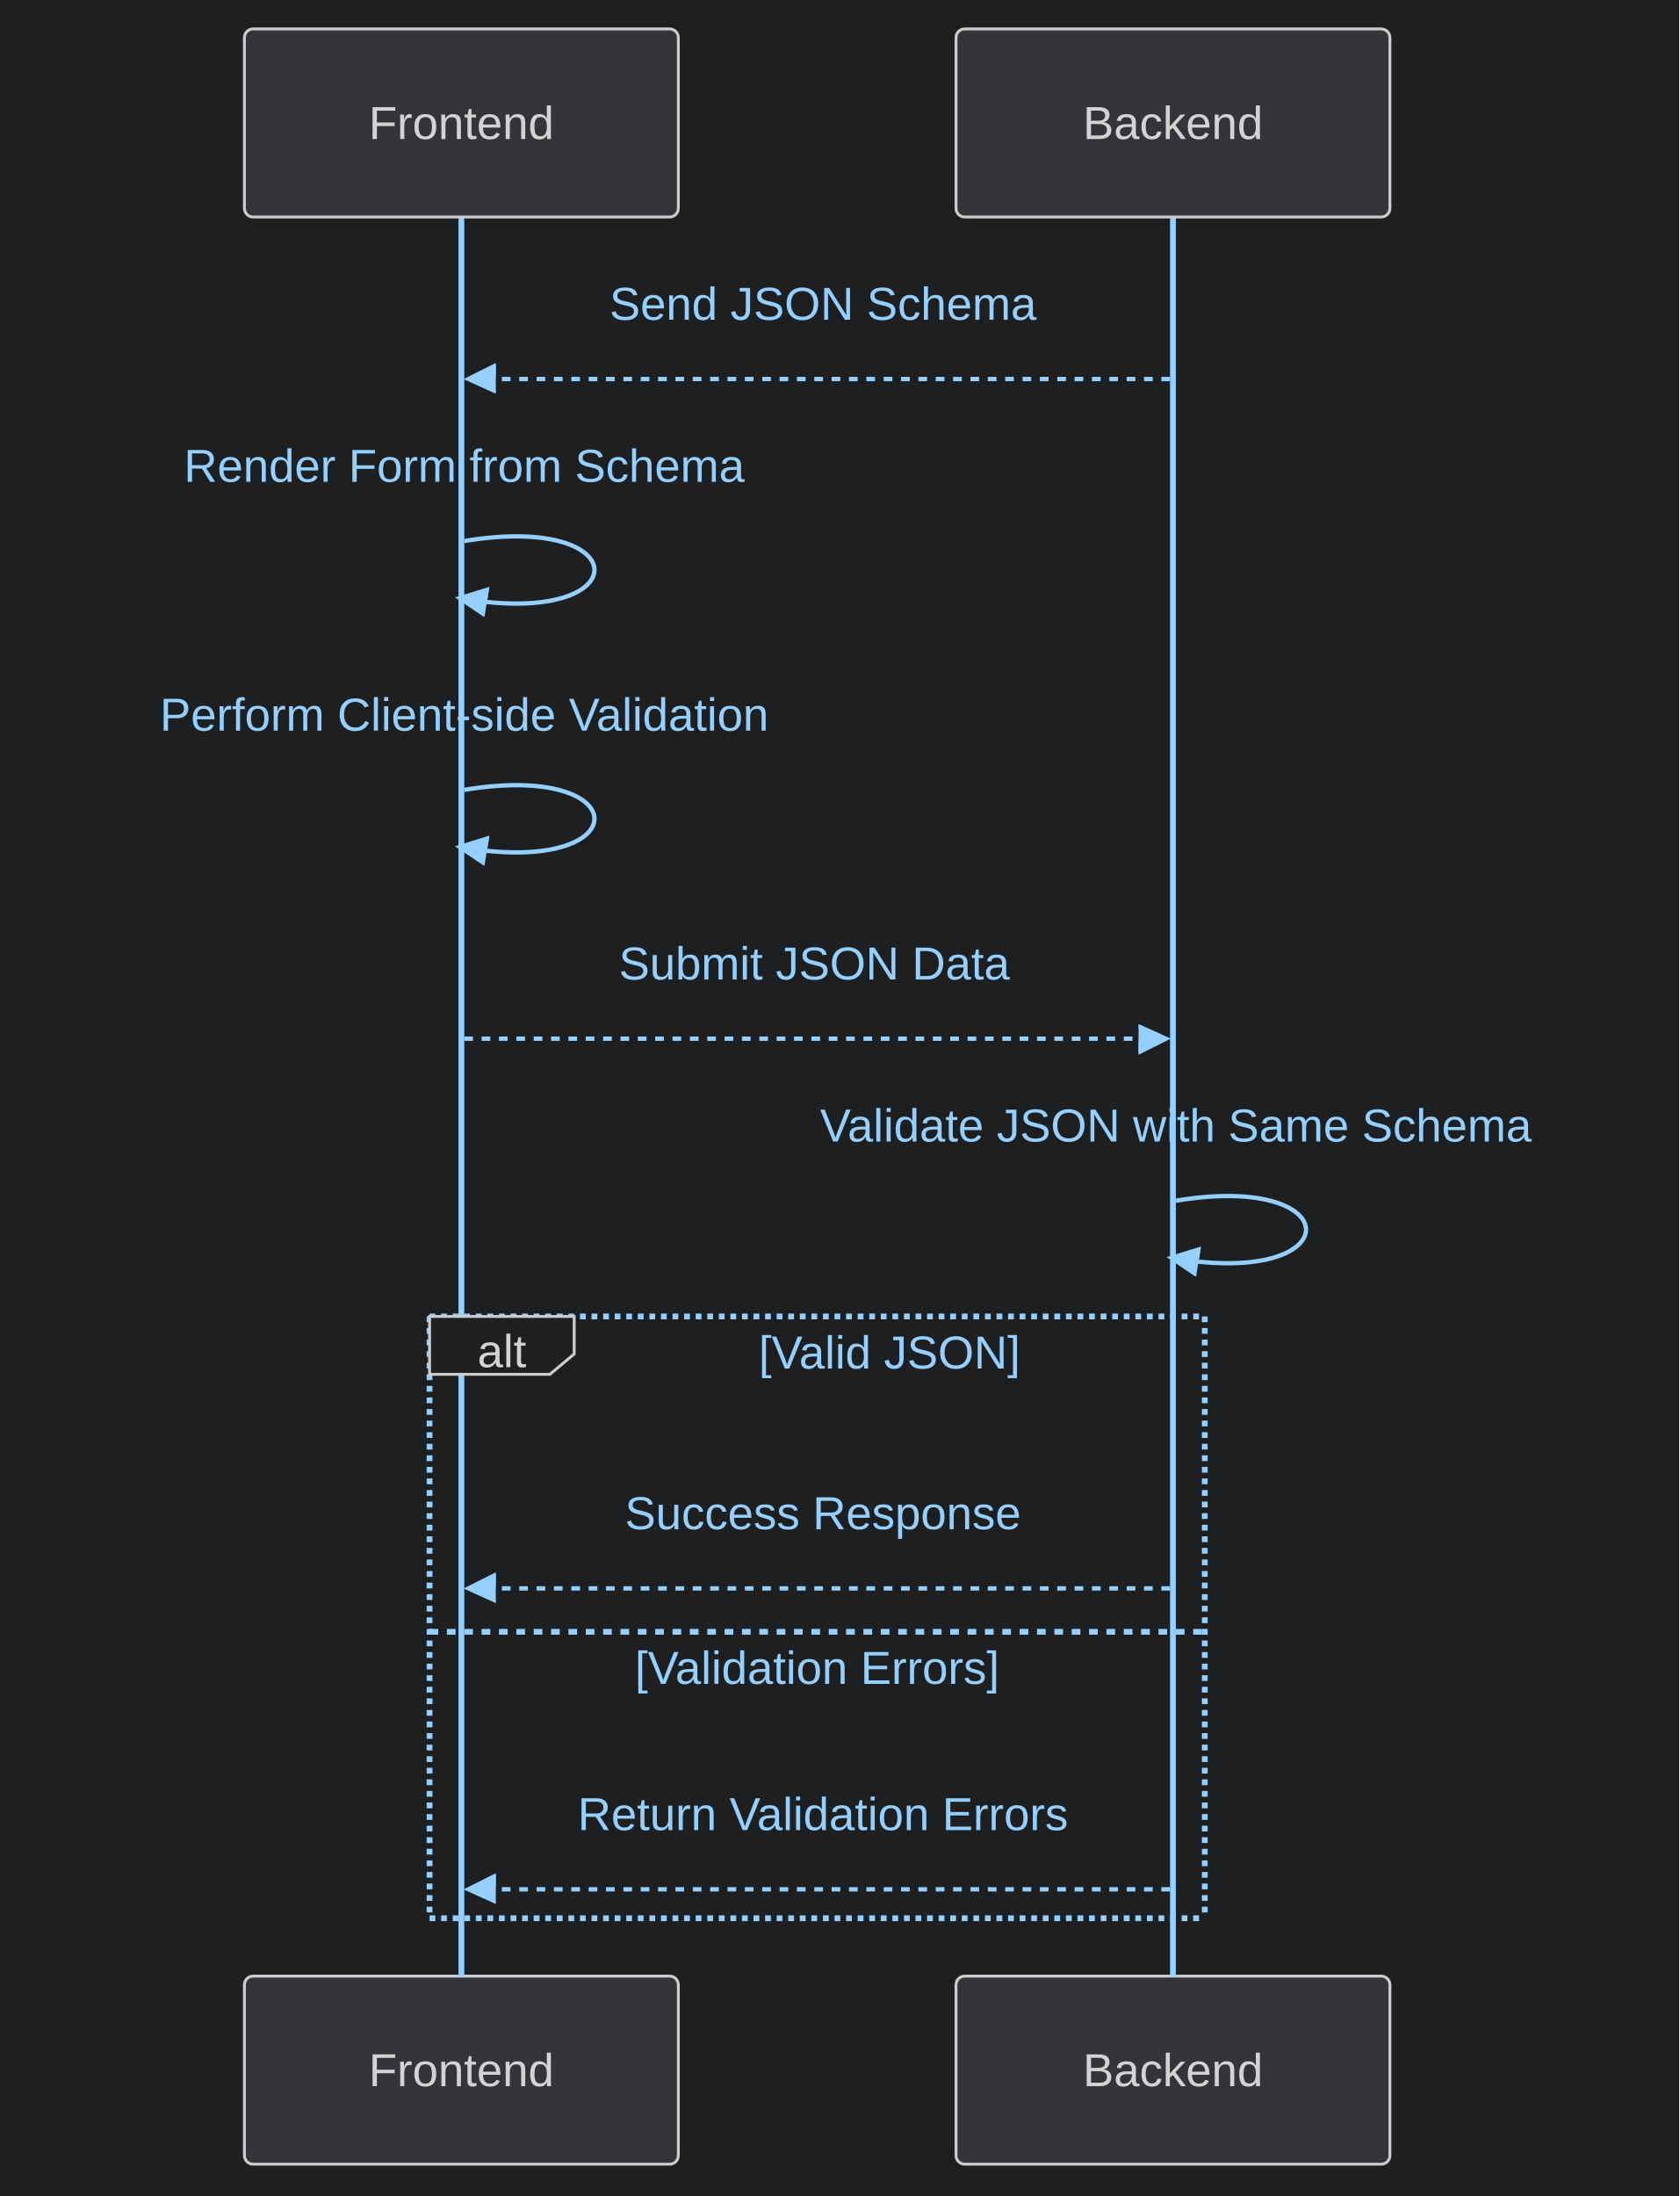
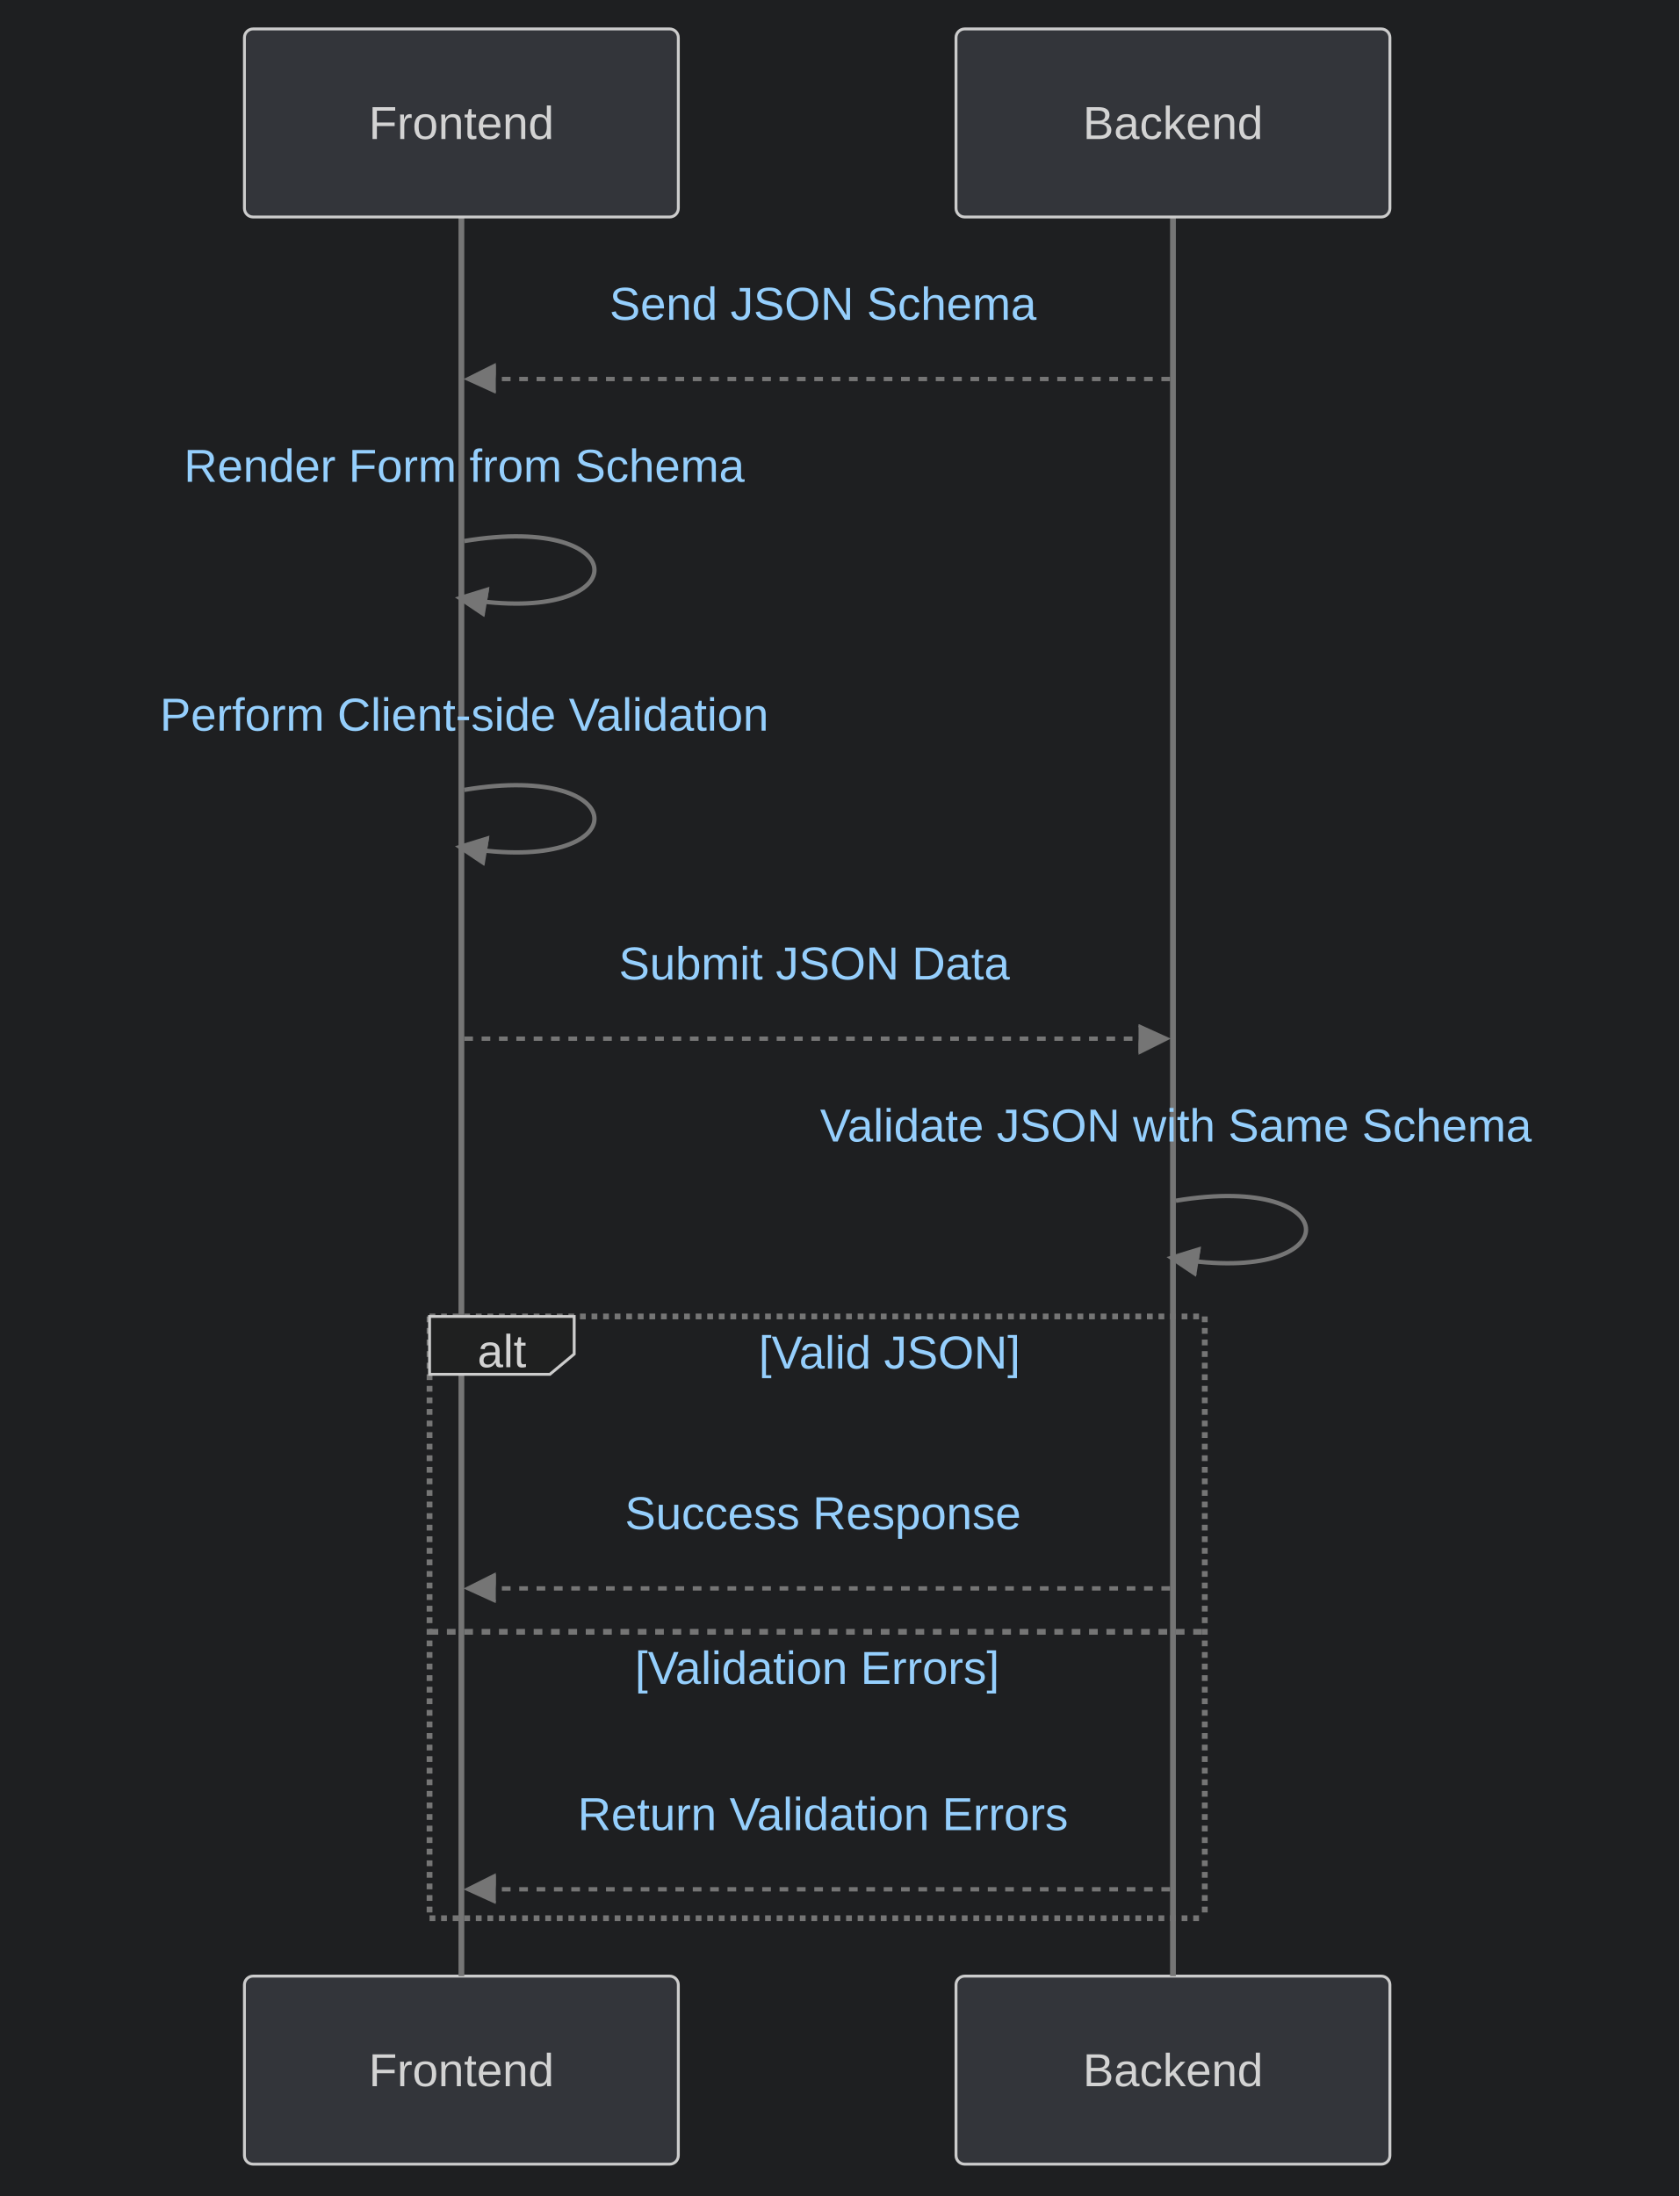
<svg xmlns="http://www.w3.org/2000/svg" aria-roledescription="sequence" role="graphics-document document" viewBox="-84.5 -10 580.5 759" style="max-width: 100%; max-height: 100%; background: transparent;" width="100%" id="mermaid-image-editor">
  <rect x="-84.5" y="-10" width="580.5" height="759" fill="#1E1F21" />
  <g>
    <rect class="actor actor-bottom" ry="3" rx="3" name="Server" height="65" width="150" stroke="#666" fill="#eaeaea" y="673" x="246" />
    <text class="actor actor-box" alignment-baseline="central" dominant-baseline="central" style="text-anchor: middle; font-size: 16px; font-weight: 400;" y="705.5" x="321">
      <tspan dy="0" x="321">Backend</tspan>
    </text>
  </g>
  <g>
    <rect class="actor actor-bottom" ry="3" rx="3" name="Client" height="65" width="150" stroke="#666" fill="#eaeaea" y="673" x="0" />
    <text class="actor actor-box" alignment-baseline="central" dominant-baseline="central" style="text-anchor: middle; font-size: 16px; font-weight: 400;" y="705.5" x="75">
      <tspan dy="0" x="75">Frontend</tspan>
    </text>
  </g>
  <g>
    <line name="Server" stroke="#999" stroke-width="0.5px" class="actor-line 200" y2="673" x2="321" y1="65" x1="321" id="actor9" />
    <g id="root-9">
      <rect class="actor actor-top" ry="3" rx="3" name="Server" height="65" width="150" stroke="#666" fill="#eaeaea" y="0" x="246" />
      <text class="actor actor-box" alignment-baseline="central" dominant-baseline="central" style="text-anchor: middle; font-size: 16px; font-weight: 400;" y="32.5" x="321">
        <tspan dy="0" x="321">Backend</tspan>
      </text>
    </g>
  </g>
  <g>
    <line name="Client" stroke="#999" stroke-width="0.5px" class="actor-line 200" y2="673" x2="75" y1="65" x1="75" id="actor8" />
    <g id="root-8">
      <rect class="actor actor-top" ry="3" rx="3" name="Client" height="65" width="150" stroke="#666" fill="#eaeaea" y="0" x="0" />
      <text class="actor actor-box" alignment-baseline="central" dominant-baseline="central" style="text-anchor: middle; font-size: 16px; font-weight: 400;" y="32.5" x="75">
        <tspan dy="0" x="75">Frontend</tspan>
      </text>
    </g>
  </g>
-   <style>#mermaid-image-editor{font-family:"trebuchet ms",verdana,arial,sans-serif;font-size:16px;fill:#95CFFD;}#mermaid-image-editor .error-icon{fill:#a44141;}#mermaid-image-editor .error-text{fill:#ddd;stroke:#ddd;}#mermaid-image-editor .edge-thickness-normal{stroke-width:1px;}#mermaid-image-editor .edge-thickness-thick{stroke-width:3.5px;}#mermaid-image-editor .edge-pattern-solid{stroke-dasharray:0;}#mermaid-image-editor .edge-thickness-invisible{stroke-width:0;fill:none;}#mermaid-image-editor .edge-pattern-dashed{stroke-dasharray:3;}#mermaid-image-editor .edge-pattern-dotted{stroke-dasharray:2;}#mermaid-image-editor .marker{fill:#95CFFD;stroke:#95CFFD;}#mermaid-image-editor .marker.cross{stroke:#95CFFD;}#mermaid-image-editor svg{font-family:"trebuchet ms",verdana,arial,sans-serif;font-size:16px;}#mermaid-image-editor p{margin:0;}#mermaid-image-editor .actor{stroke:#ccc;fill:#33353a;}#mermaid-image-editor text.actor&gt;tspan{fill:lightgrey;stroke:none;}#mermaid-image-editor .actor-line{stroke:#95CFFD;}#mermaid-image-editor .messageLine0{stroke-width:1.5;stroke-dasharray:none;stroke:#95CFFD;}#mermaid-image-editor .messageLine1{stroke-width:1.5;stroke-dasharray:2,2;stroke:#95CFFD;}#mermaid-image-editor #arrowhead path{fill:#95CFFD;stroke:#95CFFD;}#mermaid-image-editor .sequenceNumber{fill:black;}#mermaid-image-editor #sequencenumber{fill:lightgrey;}#mermaid-image-editor #crosshead path{fill:lightgrey;stroke:lightgrey;}#mermaid-image-editor .messageText{fill:#95CFFD;stroke:none;}#mermaid-image-editor .labelBox{stroke:#ccc;fill:#1f2020;}#mermaid-image-editor .labelText,#mermaid-image-editor .labelText&gt;tspan{fill:lightgrey;stroke:none;}#mermaid-image-editor .loopText,#mermaid-image-editor .loopText&gt;tspan{fill:#95CFFD;stroke:none;}#mermaid-image-editor .loopLine{stroke-width:2px;stroke-dasharray:2,2;stroke:#95CFFD;fill:#95CFFD;}#mermaid-image-editor .note{stroke:hsl(180, 0%, 18.353%);fill:hsl(180, 1.587%, 28.353%);}#mermaid-image-editor .noteText,#mermaid-image-editor .noteText&gt;tspan{fill:rgb(183.848, 181.552, 181.552);stroke:none;}#mermaid-image-editor .activation0{fill:hsl(180, 1.587%, 28.353%);stroke:#ccc;}#mermaid-image-editor .activation1{fill:hsl(180, 1.587%, 28.353%);stroke:#ccc;}#mermaid-image-editor .activation2{fill:hsl(180, 1.587%, 28.353%);stroke:#ccc;}#mermaid-image-editor .actorPopupMenu{position:absolute;}#mermaid-image-editor .actorPopupMenuPanel{position:absolute;fill:#1f2020;box-shadow:0px 8px 16px 0px rgba(0,0,0,0.2);filter:drop-shadow(3px 5px 2px rgb(0 0 0 / 0.4));}#mermaid-image-editor .actor-man line{stroke:#ccc;fill:#1f2020;}#mermaid-image-editor .actor-man circle,#mermaid-image-editor line{stroke:#ccc;fill:#1f2020;stroke-width:2px;}#mermaid-image-editor :root{--mermaid-font-family:"trebuchet ms",verdana,arial,sans-serif;}</style>
+   <style>#mermaid-image-editor{font-family:"trebuchet ms",verdana,arial,sans-serif;font-size:16px;fill:#95CFFD;}#mermaid-image-editor .error-icon{fill:#a44141;}#mermaid-image-editor .error-text{fill:#ddd;stroke:#ddd;}#mermaid-image-editor .edge-thickness-normal{stroke-width:1px;}#mermaid-image-editor .edge-thickness-thick{stroke-width:3.5px;}#mermaid-image-editor .edge-pattern-solid{stroke-dasharray:0;}#mermaid-image-editor .edge-thickness-invisible{stroke-width:0;fill:none;}#mermaid-image-editor .edge-pattern-dashed{stroke-dasharray:3;}#mermaid-image-editor .edge-pattern-dotted{stroke-dasharray:2;}#mermaid-image-editor .marker{fill:#757575;stroke:#757575;}#mermaid-image-editor .marker.cross{stroke:#757575;}#mermaid-image-editor svg{font-family:"trebuchet ms",verdana,arial,sans-serif;font-size:16px;}#mermaid-image-editor p{margin:0;}#mermaid-image-editor .actor{stroke:#ccc;fill:#33353a;}#mermaid-image-editor text.actor&gt;tspan{fill:lightgrey;stroke:none;}#mermaid-image-editor .actor-line{stroke:#757575;}#mermaid-image-editor .messageLine0{stroke-width:1.5;stroke-dasharray:none;stroke:#757575;}#mermaid-image-editor .messageLine1{stroke-width:1.5;stroke-dasharray:2,2;stroke:#757575;}#mermaid-image-editor #arrowhead path{fill:#757575;stroke:#757575;}#mermaid-image-editor .sequenceNumber{fill:black;}#mermaid-image-editor #sequencenumber{fill:lightgrey;}#mermaid-image-editor #crosshead path{fill:lightgrey;stroke:lightgrey;}#mermaid-image-editor .messageText{fill:#95CFFD;stroke:none;}#mermaid-image-editor .labelBox{stroke:#ccc;fill:#1f2020;}#mermaid-image-editor .labelText,#mermaid-image-editor .labelText&gt;tspan{fill:lightgrey;stroke:none;}#mermaid-image-editor .loopText,#mermaid-image-editor .loopText&gt;tspan{fill:#95CFFD;stroke:none;}#mermaid-image-editor .loopLine{stroke-width:2px;stroke-dasharray:2,2;stroke:#757575;fill:#757575;}#mermaid-image-editor .note{stroke:hsl(180, 0%, 18.353%);fill:hsl(180, 1.587%, 28.353%);}#mermaid-image-editor .noteText,#mermaid-image-editor .noteText&gt;tspan{fill:rgb(183.848, 181.552, 181.552);stroke:none;}#mermaid-image-editor .activation0{fill:hsl(180, 1.587%, 28.353%);stroke:#ccc;}#mermaid-image-editor .activation1{fill:hsl(180, 1.587%, 28.353%);stroke:#ccc;}#mermaid-image-editor .activation2{fill:hsl(180, 1.587%, 28.353%);stroke:#ccc;}#mermaid-image-editor .actorPopupMenu{position:absolute;}#mermaid-image-editor .actorPopupMenuPanel{position:absolute;fill:#1f2020;box-shadow:0px 8px 16px 0px rgba(0,0,0,0.2);filter:drop-shadow(3px 5px 2px rgb(0 0 0 / 0.4));}#mermaid-image-editor .actor-man line{stroke:#ccc;fill:#1f2020;}#mermaid-image-editor .actor-man circle,#mermaid-image-editor line{stroke:#ccc;fill:#1f2020;stroke-width:2px;}#mermaid-image-editor :root{--mermaid-font-family:"trebuchet ms",verdana,arial,sans-serif;}</style>
  <g />
  <defs>
    <symbol height="24" width="24" id="computer">
      <path d="M2 2v13h20v-13h-20zm18 11h-16v-9h16v9zm-10.228 6l.466-1h3.524l.467 1h-4.457zm14.228 3h-24l2-6h2.104l-1.33 4h18.45l-1.297-4h2.073l2 6zm-5-10h-14v-7h14v7z" transform="scale(.5)" />
    </symbol>
  </defs>
  <defs>
    <symbol clip-rule="evenodd" fill-rule="evenodd" id="database">
      <path d="M12.258.001l.256.004.255.005.253.008.251.01.249.012.247.015.246.016.242.019.241.02.239.023.236.024.233.027.231.028.229.031.225.032.223.034.22.036.217.038.214.04.211.041.208.043.205.045.201.046.198.048.194.05.191.051.187.053.183.054.18.056.175.057.172.059.168.06.163.061.16.063.155.064.15.066.074.033.073.033.071.034.07.034.069.035.068.035.067.035.066.035.064.036.064.036.062.036.06.036.06.037.058.037.058.037.055.038.055.038.053.038.052.038.051.039.05.039.048.039.047.039.045.04.044.04.043.04.041.04.04.041.039.041.037.041.036.041.034.041.033.042.032.042.03.042.029.042.027.042.026.043.024.043.023.043.021.043.02.043.018.044.017.043.015.044.013.044.012.044.011.045.009.044.007.045.006.045.004.045.002.045.001.045v17l-.001.045-.002.045-.004.045-.006.045-.007.045-.009.044-.011.045-.012.044-.013.044-.015.044-.017.043-.018.044-.02.043-.021.043-.023.043-.024.043-.026.043-.027.042-.029.042-.03.042-.032.042-.033.042-.034.041-.036.041-.037.041-.039.041-.04.041-.041.04-.043.04-.044.04-.045.04-.047.039-.048.039-.05.039-.051.039-.052.038-.053.038-.055.038-.055.038-.058.037-.058.037-.06.037-.06.036-.062.036-.064.036-.064.036-.066.035-.067.035-.068.035-.069.035-.07.034-.071.034-.073.033-.074.033-.15.066-.155.064-.16.063-.163.061-.168.06-.172.059-.175.057-.18.056-.183.054-.187.053-.191.051-.194.05-.198.048-.201.046-.205.045-.208.043-.211.041-.214.04-.217.038-.22.036-.223.034-.225.032-.229.031-.231.028-.233.027-.236.024-.239.023-.241.02-.242.019-.246.016-.247.015-.249.012-.251.01-.253.008-.255.005-.256.004-.258.001-.258-.001-.256-.004-.255-.005-.253-.008-.251-.01-.249-.012-.247-.015-.245-.016-.243-.019-.241-.02-.238-.023-.236-.024-.234-.027-.231-.028-.228-.031-.226-.032-.223-.034-.22-.036-.217-.038-.214-.04-.211-.041-.208-.043-.204-.045-.201-.046-.198-.048-.195-.05-.19-.051-.187-.053-.184-.054-.179-.056-.176-.057-.172-.059-.167-.06-.164-.061-.159-.063-.155-.064-.151-.066-.074-.033-.072-.033-.072-.034-.07-.034-.069-.035-.068-.035-.067-.035-.066-.035-.064-.036-.063-.036-.062-.036-.061-.036-.06-.037-.058-.037-.057-.037-.056-.038-.055-.038-.053-.038-.052-.038-.051-.039-.049-.039-.049-.039-.046-.039-.046-.04-.044-.04-.043-.04-.041-.04-.04-.041-.039-.041-.037-.041-.036-.041-.034-.041-.033-.042-.032-.042-.03-.042-.029-.042-.027-.042-.026-.043-.024-.043-.023-.043-.021-.043-.02-.043-.018-.044-.017-.043-.015-.044-.013-.044-.012-.044-.011-.045-.009-.044-.007-.045-.006-.045-.004-.045-.002-.045-.001-.045v-17l.001-.045.002-.045.004-.045.006-.045.007-.045.009-.044.011-.045.012-.044.013-.044.015-.044.017-.043.018-.044.02-.043.021-.043.023-.043.024-.043.026-.043.027-.042.029-.042.03-.042.032-.042.033-.042.034-.041.036-.041.037-.041.039-.041.04-.041.041-.04.043-.04.044-.04.046-.04.046-.039.049-.039.049-.039.051-.039.052-.038.053-.038.055-.038.056-.038.057-.037.058-.037.06-.037.061-.036.062-.036.063-.036.064-.036.066-.035.067-.035.068-.035.069-.035.07-.034.072-.034.072-.033.074-.033.151-.066.155-.064.159-.063.164-.061.167-.06.172-.059.176-.057.179-.056.184-.054.187-.053.19-.051.195-.05.198-.048.201-.046.204-.045.208-.043.211-.041.214-.04.217-.038.22-.036.223-.034.226-.032.228-.031.231-.028.234-.027.236-.024.238-.023.241-.02.243-.019.245-.016.247-.015.249-.012.251-.01.253-.008.255-.005.256-.004.258-.001.258.001zm-9.258 20.499v.01l.001.021.003.021.004.022.005.021.006.022.007.022.009.023.01.022.011.023.012.023.013.023.015.023.016.024.017.023.018.024.019.024.021.024.022.025.023.024.024.025.052.049.056.05.061.051.066.051.07.051.075.051.079.052.084.052.088.052.092.052.097.052.102.051.105.052.11.052.114.051.119.051.123.051.127.05.131.05.135.05.139.048.144.049.147.047.152.047.155.047.16.045.163.045.167.043.171.043.176.041.178.041.183.039.187.039.19.037.194.035.197.035.202.033.204.031.209.03.212.029.216.027.219.025.222.024.226.021.23.02.233.018.236.016.24.015.243.012.246.01.249.008.253.005.256.004.259.001.26-.001.257-.004.254-.005.25-.008.247-.011.244-.012.241-.014.237-.016.233-.018.231-.021.226-.021.224-.024.22-.026.216-.027.212-.028.21-.031.205-.031.202-.034.198-.034.194-.036.191-.037.187-.039.183-.04.179-.04.175-.042.172-.043.168-.044.163-.045.16-.046.155-.046.152-.047.148-.048.143-.049.139-.049.136-.05.131-.05.126-.05.123-.051.118-.052.114-.051.11-.052.106-.052.101-.052.096-.052.092-.052.088-.053.083-.051.079-.052.074-.052.07-.051.065-.051.06-.051.056-.05.051-.05.023-.024.023-.025.021-.024.02-.024.019-.024.018-.024.017-.024.015-.023.014-.024.013-.023.012-.023.01-.023.01-.022.008-.022.006-.022.006-.022.004-.022.004-.021.001-.021.001-.021v-4.127l-.077.055-.08.053-.083.054-.085.053-.087.052-.09.052-.093.051-.095.05-.097.05-.1.049-.102.049-.105.048-.106.047-.109.047-.111.046-.114.045-.115.045-.118.044-.12.043-.122.042-.124.042-.126.041-.128.04-.13.04-.132.038-.134.038-.135.037-.138.037-.139.035-.142.035-.143.034-.144.033-.147.032-.148.031-.15.03-.151.03-.153.029-.154.027-.156.027-.158.026-.159.025-.161.024-.162.023-.163.022-.165.021-.166.02-.167.019-.169.018-.169.017-.171.016-.173.015-.173.014-.175.013-.175.012-.177.011-.178.01-.179.008-.179.008-.181.006-.182.005-.182.004-.184.003-.184.002h-.37l-.184-.002-.184-.003-.182-.004-.182-.005-.181-.006-.179-.008-.179-.008-.178-.01-.176-.011-.176-.012-.175-.013-.173-.014-.172-.015-.171-.016-.17-.017-.169-.018-.167-.019-.166-.02-.165-.021-.163-.022-.162-.023-.161-.024-.159-.025-.157-.026-.156-.027-.155-.027-.153-.029-.151-.03-.15-.03-.148-.031-.146-.032-.145-.033-.143-.034-.141-.035-.14-.035-.137-.037-.136-.037-.134-.038-.132-.038-.13-.04-.128-.04-.126-.041-.124-.042-.122-.042-.12-.044-.117-.043-.116-.045-.113-.045-.112-.046-.109-.047-.106-.047-.105-.048-.102-.049-.1-.049-.097-.05-.095-.05-.093-.052-.09-.051-.087-.052-.085-.053-.083-.054-.08-.054-.077-.054v4.127zm0-5.654v.011l.001.021.003.021.004.021.005.022.006.022.007.022.009.022.01.022.011.023.012.023.013.023.015.024.016.023.017.024.018.024.019.024.021.024.022.024.023.025.024.024.052.05.056.05.061.05.066.051.07.051.075.052.079.051.084.052.088.052.092.052.097.052.102.052.105.052.11.051.114.051.119.052.123.05.127.051.131.05.135.049.139.049.144.048.147.048.152.047.155.046.16.045.163.045.167.044.171.042.176.042.178.04.183.04.187.038.19.037.194.036.197.034.202.033.204.032.209.03.212.028.216.027.219.025.222.024.226.022.23.02.233.018.236.016.24.014.243.012.246.01.249.008.253.006.256.003.259.001.26-.001.257-.003.254-.006.25-.008.247-.01.244-.012.241-.015.237-.016.233-.018.231-.02.226-.022.224-.024.22-.025.216-.027.212-.029.21-.03.205-.032.202-.033.198-.035.194-.036.191-.037.187-.039.183-.039.179-.041.175-.042.172-.043.168-.044.163-.045.16-.045.155-.047.152-.047.148-.048.143-.048.139-.05.136-.049.131-.05.126-.051.123-.051.118-.051.114-.052.11-.052.106-.052.101-.052.096-.052.092-.052.088-.052.083-.052.079-.052.074-.051.07-.052.065-.051.06-.05.056-.051.051-.049.023-.025.023-.024.021-.025.02-.024.019-.024.018-.024.017-.024.015-.023.014-.023.013-.024.012-.022.01-.023.01-.023.008-.022.006-.022.006-.022.004-.021.004-.022.001-.021.001-.021v-4.139l-.077.054-.08.054-.083.054-.085.052-.087.053-.09.051-.093.051-.095.051-.097.05-.1.049-.102.049-.105.048-.106.047-.109.047-.111.046-.114.045-.115.044-.118.044-.12.044-.122.042-.124.042-.126.041-.128.04-.13.039-.132.039-.134.038-.135.037-.138.036-.139.036-.142.035-.143.033-.144.033-.147.033-.148.031-.15.03-.151.03-.153.028-.154.028-.156.027-.158.026-.159.025-.161.024-.162.023-.163.022-.165.021-.166.02-.167.019-.169.018-.169.017-.171.016-.173.015-.173.014-.175.013-.175.012-.177.011-.178.009-.179.009-.179.007-.181.007-.182.005-.182.004-.184.003-.184.002h-.37l-.184-.002-.184-.003-.182-.004-.182-.005-.181-.007-.179-.007-.179-.009-.178-.009-.176-.011-.176-.012-.175-.013-.173-.014-.172-.015-.171-.016-.17-.017-.169-.018-.167-.019-.166-.02-.165-.021-.163-.022-.162-.023-.161-.024-.159-.025-.157-.026-.156-.027-.155-.028-.153-.028-.151-.03-.15-.03-.148-.031-.146-.033-.145-.033-.143-.033-.141-.035-.14-.036-.137-.036-.136-.037-.134-.038-.132-.039-.13-.039-.128-.04-.126-.041-.124-.042-.122-.043-.12-.043-.117-.044-.116-.044-.113-.046-.112-.046-.109-.046-.106-.047-.105-.048-.102-.049-.1-.049-.097-.05-.095-.051-.093-.051-.09-.051-.087-.053-.085-.052-.083-.054-.08-.054-.077-.054v4.139zm0-5.666v.011l.001.02.003.022.004.021.005.022.006.021.007.022.009.023.01.022.011.023.012.023.013.023.015.023.016.024.017.024.018.023.019.024.021.025.022.024.023.024.024.025.052.05.056.05.061.05.066.051.07.051.075.052.079.051.084.052.088.052.092.052.097.052.102.052.105.051.11.052.114.051.119.051.123.051.127.05.131.05.135.05.139.049.144.048.147.048.152.047.155.046.16.045.163.045.167.043.171.043.176.042.178.04.183.04.187.038.19.037.194.036.197.034.202.033.204.032.209.03.212.028.216.027.219.025.222.024.226.021.23.02.233.018.236.017.24.014.243.012.246.01.249.008.253.006.256.003.259.001.26-.001.257-.003.254-.006.25-.008.247-.01.244-.013.241-.014.237-.016.233-.018.231-.02.226-.022.224-.024.22-.025.216-.027.212-.029.21-.03.205-.032.202-.033.198-.035.194-.036.191-.037.187-.039.183-.039.179-.041.175-.042.172-.043.168-.044.163-.045.16-.045.155-.047.152-.047.148-.048.143-.049.139-.049.136-.049.131-.051.126-.05.123-.051.118-.052.114-.051.11-.052.106-.052.101-.052.096-.052.092-.052.088-.052.083-.052.079-.052.074-.052.07-.051.065-.051.06-.051.056-.05.051-.049.023-.025.023-.025.021-.024.02-.024.019-.024.018-.024.017-.024.015-.023.014-.024.013-.023.012-.023.01-.022.01-.023.008-.022.006-.022.006-.022.004-.022.004-.021.001-.021.001-.021v-4.153l-.077.054-.08.054-.083.053-.085.053-.087.053-.09.051-.093.051-.095.051-.097.05-.1.049-.102.048-.105.048-.106.048-.109.046-.111.046-.114.046-.115.044-.118.044-.12.043-.122.043-.124.042-.126.041-.128.04-.13.039-.132.039-.134.038-.135.037-.138.036-.139.036-.142.034-.143.034-.144.033-.147.032-.148.032-.15.03-.151.03-.153.028-.154.028-.156.027-.158.026-.159.024-.161.024-.162.023-.163.023-.165.021-.166.02-.167.019-.169.018-.169.017-.171.016-.173.015-.173.014-.175.013-.175.012-.177.01-.178.01-.179.009-.179.007-.181.006-.182.006-.182.004-.184.003-.184.001-.185.001-.185-.001-.184-.001-.184-.003-.182-.004-.182-.006-.181-.006-.179-.007-.179-.009-.178-.01-.176-.01-.176-.012-.175-.013-.173-.014-.172-.015-.171-.016-.17-.017-.169-.018-.167-.019-.166-.02-.165-.021-.163-.023-.162-.023-.161-.024-.159-.024-.157-.026-.156-.027-.155-.028-.153-.028-.151-.03-.15-.03-.148-.032-.146-.032-.145-.033-.143-.034-.141-.034-.14-.036-.137-.036-.136-.037-.134-.038-.132-.039-.13-.039-.128-.041-.126-.041-.124-.041-.122-.043-.12-.043-.117-.044-.116-.044-.113-.046-.112-.046-.109-.046-.106-.048-.105-.048-.102-.048-.1-.05-.097-.049-.095-.051-.093-.051-.09-.052-.087-.052-.085-.053-.083-.053-.08-.054-.077-.054v4.153zm8.74-8.179l-.257.004-.254.005-.25.008-.247.011-.244.012-.241.014-.237.016-.233.018-.231.021-.226.022-.224.023-.22.026-.216.027-.212.028-.21.031-.205.032-.202.033-.198.034-.194.036-.191.038-.187.038-.183.04-.179.041-.175.042-.172.043-.168.043-.163.045-.16.046-.155.046-.152.048-.148.048-.143.048-.139.049-.136.05-.131.05-.126.051-.123.051-.118.051-.114.052-.11.052-.106.052-.101.052-.096.052-.092.052-.088.052-.083.052-.079.052-.074.051-.07.052-.065.051-.06.05-.056.05-.051.05-.023.025-.023.024-.021.024-.02.025-.019.024-.018.024-.017.023-.015.024-.014.023-.013.023-.012.023-.01.023-.01.022-.008.022-.006.023-.006.021-.004.022-.004.021-.001.021-.001.021.001.021.001.021.004.021.004.022.006.021.006.023.008.022.01.022.01.023.012.023.013.023.014.023.015.024.017.023.018.024.019.024.02.025.021.024.023.024.023.025.051.05.056.05.06.05.065.051.07.052.074.051.079.052.083.052.088.052.092.052.096.052.101.052.106.052.11.052.114.052.118.051.123.051.126.051.131.05.136.05.139.049.143.048.148.048.152.048.155.046.16.046.163.045.168.043.172.043.175.042.179.041.183.04.187.038.191.038.194.036.198.034.202.033.205.032.21.031.212.028.216.027.22.026.224.023.226.022.231.021.233.018.237.016.241.014.244.012.247.011.25.008.254.005.257.004.26.001.26-.001.257-.004.254-.005.25-.008.247-.011.244-.012.241-.014.237-.016.233-.018.231-.021.226-.022.224-.023.22-.026.216-.027.212-.028.21-.031.205-.032.202-.033.198-.034.194-.036.191-.038.187-.038.183-.04.179-.041.175-.042.172-.043.168-.043.163-.045.16-.046.155-.046.152-.048.148-.048.143-.048.139-.049.136-.05.131-.05.126-.051.123-.051.118-.051.114-.052.11-.052.106-.052.101-.052.096-.052.092-.052.088-.052.083-.052.079-.052.074-.051.07-.052.065-.051.06-.05.056-.05.051-.05.023-.025.023-.024.021-.024.02-.025.019-.024.018-.024.017-.023.015-.024.014-.023.013-.023.012-.023.01-.023.01-.022.008-.022.006-.023.006-.021.004-.022.004-.021.001-.021.001-.021-.001-.021-.001-.021-.004-.021-.004-.022-.006-.021-.006-.023-.008-.022-.01-.022-.01-.023-.012-.023-.013-.023-.014-.023-.015-.024-.017-.023-.018-.024-.019-.024-.02-.025-.021-.024-.023-.024-.023-.025-.051-.05-.056-.05-.06-.05-.065-.051-.07-.052-.074-.051-.079-.052-.083-.052-.088-.052-.092-.052-.096-.052-.101-.052-.106-.052-.11-.052-.114-.052-.118-.051-.123-.051-.126-.051-.131-.05-.136-.05-.139-.049-.143-.048-.148-.048-.152-.048-.155-.046-.16-.046-.163-.045-.168-.043-.172-.043-.175-.042-.179-.041-.183-.04-.187-.038-.191-.038-.194-.036-.198-.034-.202-.033-.205-.032-.21-.031-.212-.028-.216-.027-.22-.026-.224-.023-.226-.022-.231-.021-.233-.018-.237-.016-.241-.014-.244-.012-.247-.011-.25-.008-.254-.005-.257-.004-.26-.001-.26.001z" transform="scale(.5)" />
    </symbol>
  </defs>
  <defs>
    <symbol height="24" width="24" id="clock">
      <path d="M12 2c5.514 0 10 4.486 10 10s-4.486 10-10 10-10-4.486-10-10 4.486-10 10-10zm0-2c-6.627 0-12 5.373-12 12s5.373 12 12 12 12-5.373 12-12-5.373-12-12-12zm5.848 12.459c.202.038.202.333.001.372-1.907.361-6.045 1.111-6.547 1.111-.719 0-1.301-.582-1.301-1.301 0-.512.77-5.447 1.125-7.445.034-.192.312-.181.343.014l.985 6.238 5.394 1.011z" transform="scale(.5)" />
    </symbol>
  </defs>
  <defs>
    <marker orient="auto-start-reverse" markerHeight="12" markerWidth="12" markerUnits="userSpaceOnUse" refY="5" refX="7.9" id="arrowhead">
      <path d="M -1 0 L 10 5 L 0 10 z" />
    </marker>
  </defs>
  <defs>
    <marker refY="4.5" refX="4" orient="auto" markerHeight="8" markerWidth="15" id="crosshead">
      <path d="M 1,2 L 6,7 M 6,2 L 1,7" stroke-width="1pt" style="stroke-dasharray: 0px, 0px;" stroke="#000000" fill="none" />
    </marker>
  </defs>
  <defs>
    <marker orient="auto" markerHeight="28" markerWidth="20" refY="7" refX="15.5" id="filled-head">
      <path d="M 18,7 L9,13 L14,7 L9,1 Z" />
    </marker>
  </defs>
  <defs>
    <marker orient="auto" markerHeight="40" markerWidth="60" refY="15" refX="15" id="sequencenumber">
      <circle r="6" cy="15" cx="15" />
    </marker>
  </defs>
  <g>
    <line class="loopLine" y2="445" x2="332" y1="445" x1="64" />
    <line class="loopLine" y2="653" x2="332" y1="445" x1="332" />
    <line class="loopLine" y2="653" x2="332" y1="653" x1="64" />
    <line class="loopLine" y2="653" x2="64" y1="445" x1="64" />
    <line style="stroke-dasharray: 3px, 3px;" class="loopLine" y2="554" x2="332" y1="554" x1="64" />
    <polygon class="labelBox" points="64,445 114,445 114,458 105.6,465 64,465" />
    <text class="labelText" style="font-size: 16px; font-weight: 400;" alignment-baseline="middle" dominant-baseline="middle" text-anchor="middle" y="458" x="89">alt</text>
    <text class="loopText" style="font-size: 16px; font-weight: 400;" text-anchor="middle" y="463" x="223">
      <tspan x="223">[Valid JSON]</tspan>
    </text>
    <text class="loopText" style="font-size: 16px; font-weight: 400;" text-anchor="middle" y="572" x="198">[Validation Errors]</text>
  </g>
  <text dy="1em" class="messageText" style="font-size: 16px; font-weight: 400;" alignment-baseline="middle" dominant-baseline="middle" text-anchor="middle" y="80" x="200">Send JSON Schema</text>
  <line marker-end="url(#arrowhead)" stroke="none" stroke-width="2" class="messageLine1" style="stroke-dasharray: 3px, 3px; fill: none;" y2="121" x2="79" y1="121" x1="320" />
  <text dy="1em" class="messageText" style="font-size: 16px; font-weight: 400;" alignment-baseline="middle" dominant-baseline="middle" text-anchor="middle" y="136" x="76">Render Form from Schema</text>
  <path marker-end="url(#arrowhead)" style="fill: none;" stroke="none" stroke-width="2" class="messageLine0" d="M 76,177 C 136,167 136,207 76,197" />
  <text dy="1em" class="messageText" style="font-size: 16px; font-weight: 400;" alignment-baseline="middle" dominant-baseline="middle" text-anchor="middle" y="222" x="76">Perform Client-side Validation</text>
  <path marker-end="url(#arrowhead)" style="fill: none;" stroke="none" stroke-width="2" class="messageLine0" d="M 76,263 C 136,253 136,293 76,283" />
  <text dy="1em" class="messageText" style="font-size: 16px; font-weight: 400;" alignment-baseline="middle" dominant-baseline="middle" text-anchor="middle" y="308" x="197">Submit JSON Data</text>
  <line marker-end="url(#arrowhead)" stroke="none" stroke-width="2" class="messageLine1" style="stroke-dasharray: 3px, 3px; fill: none;" y2="349" x2="317" y1="349" x1="76" />
  <text dy="1em" class="messageText" style="font-size: 16px; font-weight: 400;" alignment-baseline="middle" dominant-baseline="middle" text-anchor="middle" y="364" x="322">Validate JSON with Same Schema</text>
  <path marker-end="url(#arrowhead)" style="fill: none;" stroke="none" stroke-width="2" class="messageLine0" d="M 322,405 C 382,395 382,435 322,425" />
  <text dy="1em" class="messageText" style="font-size: 16px; font-weight: 400;" alignment-baseline="middle" dominant-baseline="middle" text-anchor="middle" y="498" x="200">Success Response</text>
  <line marker-end="url(#arrowhead)" stroke="none" stroke-width="2" class="messageLine1" style="stroke-dasharray: 3px, 3px; fill: none;" y2="539" x2="79" y1="539" x1="320" />
  <text dy="1em" class="messageText" style="font-size: 16px; font-weight: 400;" alignment-baseline="middle" dominant-baseline="middle" text-anchor="middle" y="602" x="200">Return Validation Errors</text>
  <line marker-end="url(#arrowhead)" stroke="none" stroke-width="2" class="messageLine1" style="stroke-dasharray: 3px, 3px; fill: none;" y2="643" x2="79" y1="643" x1="320" />
</svg>
